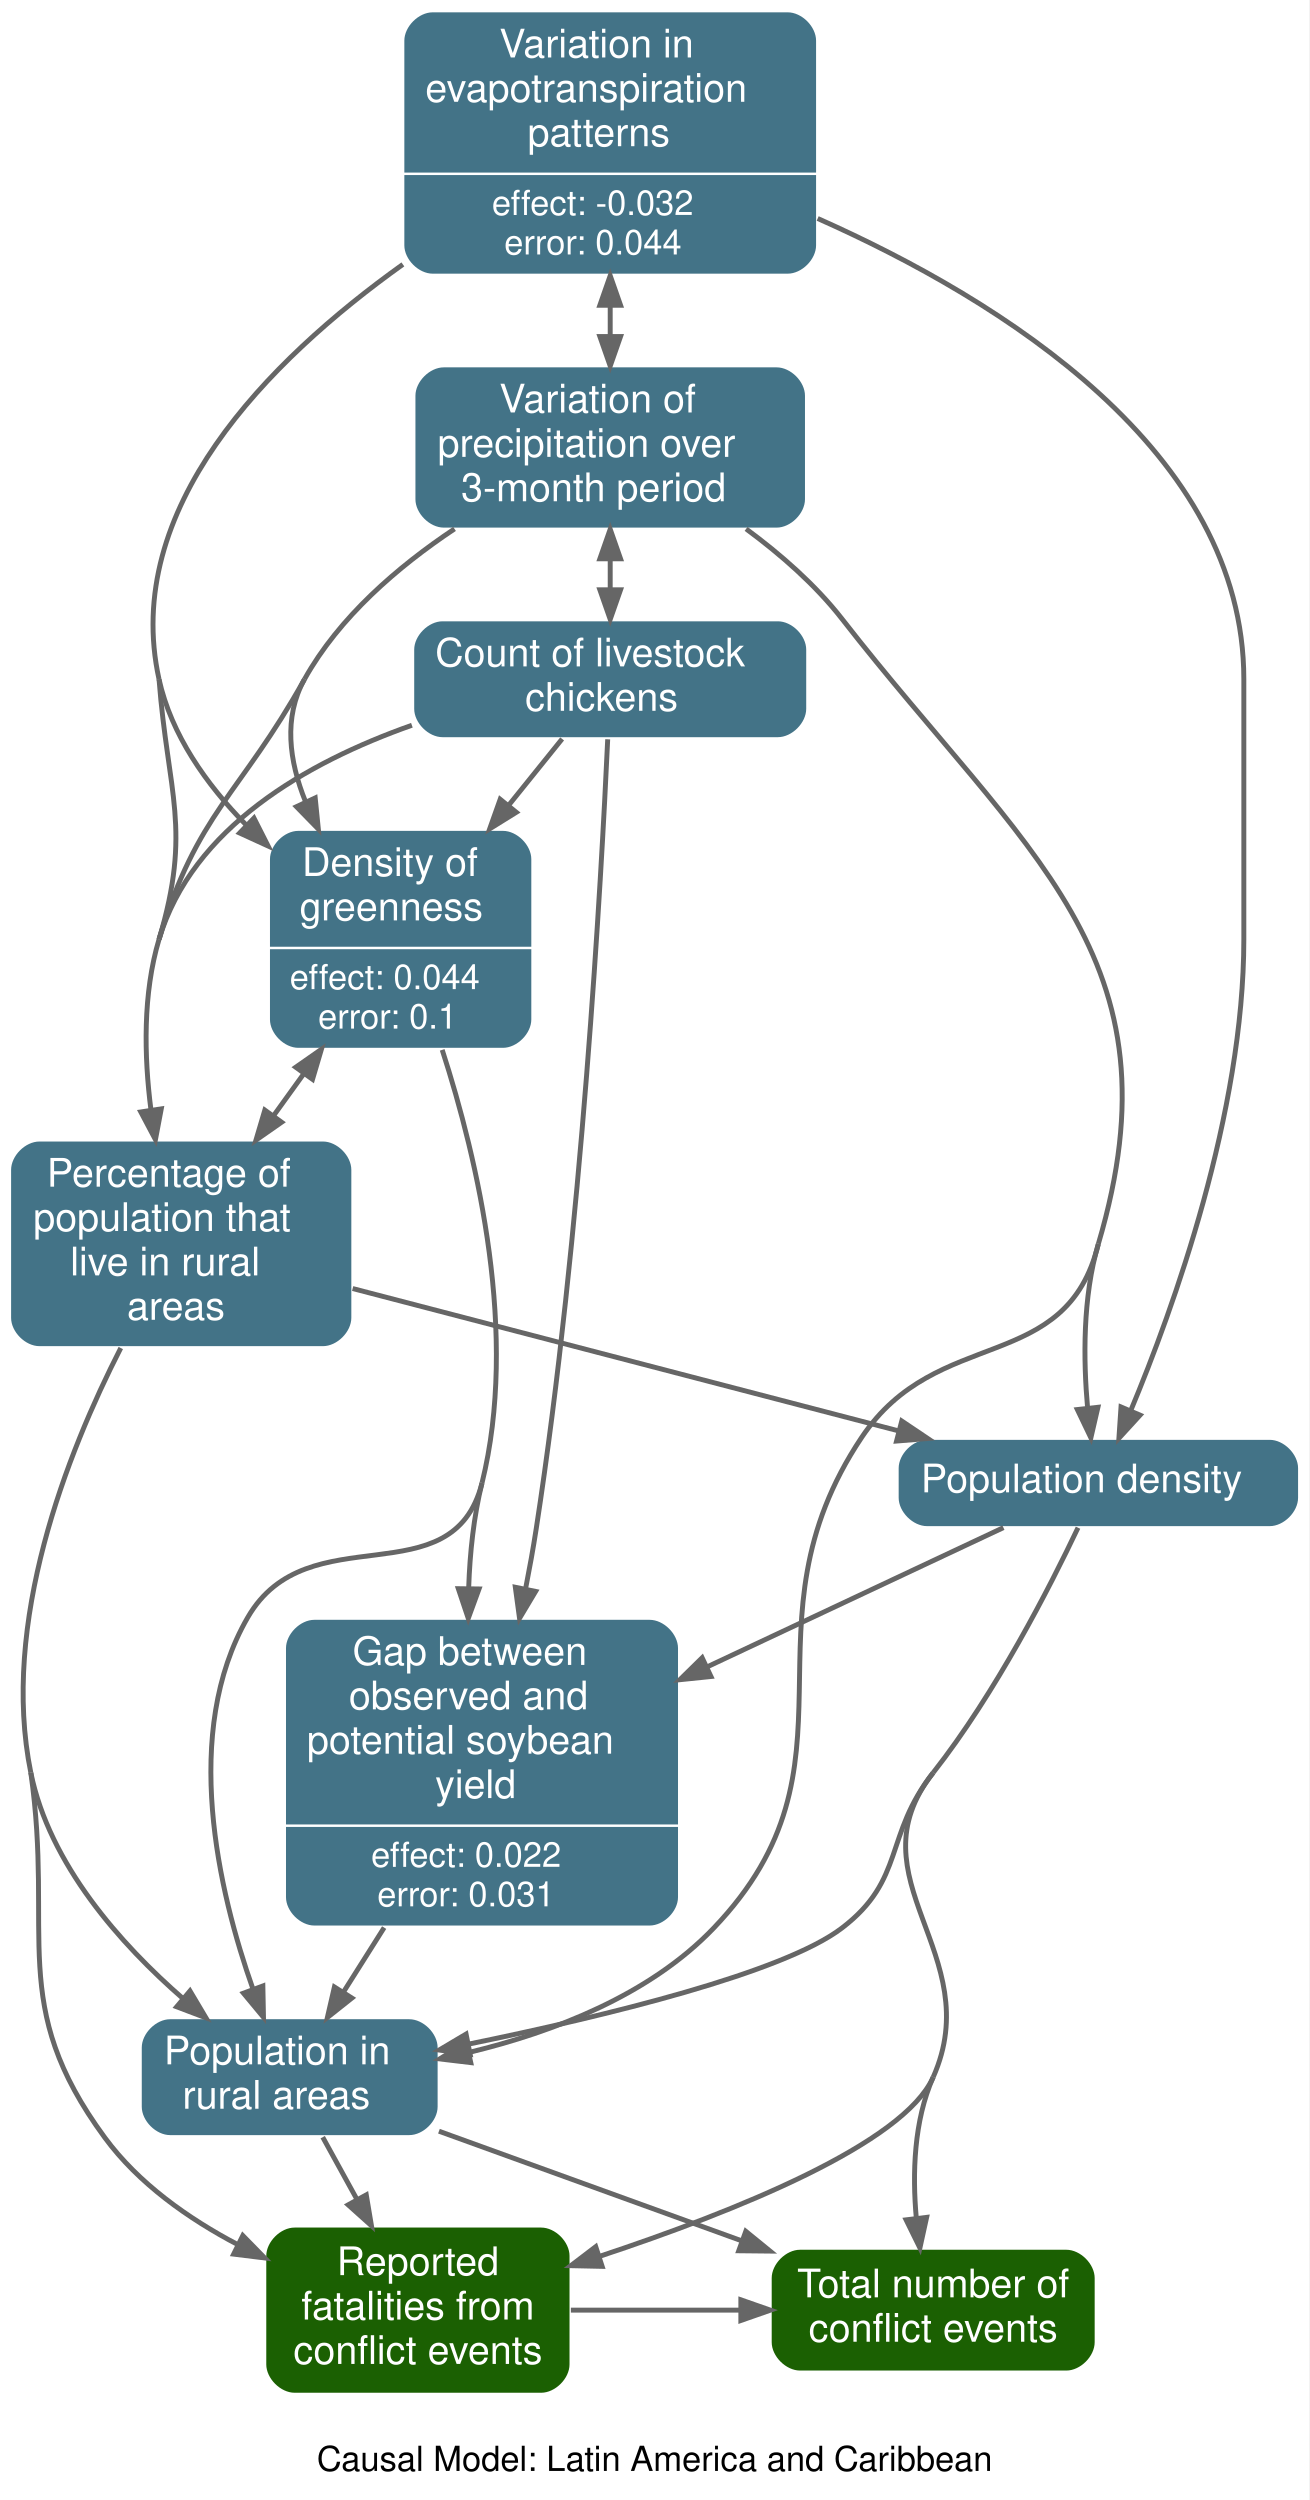
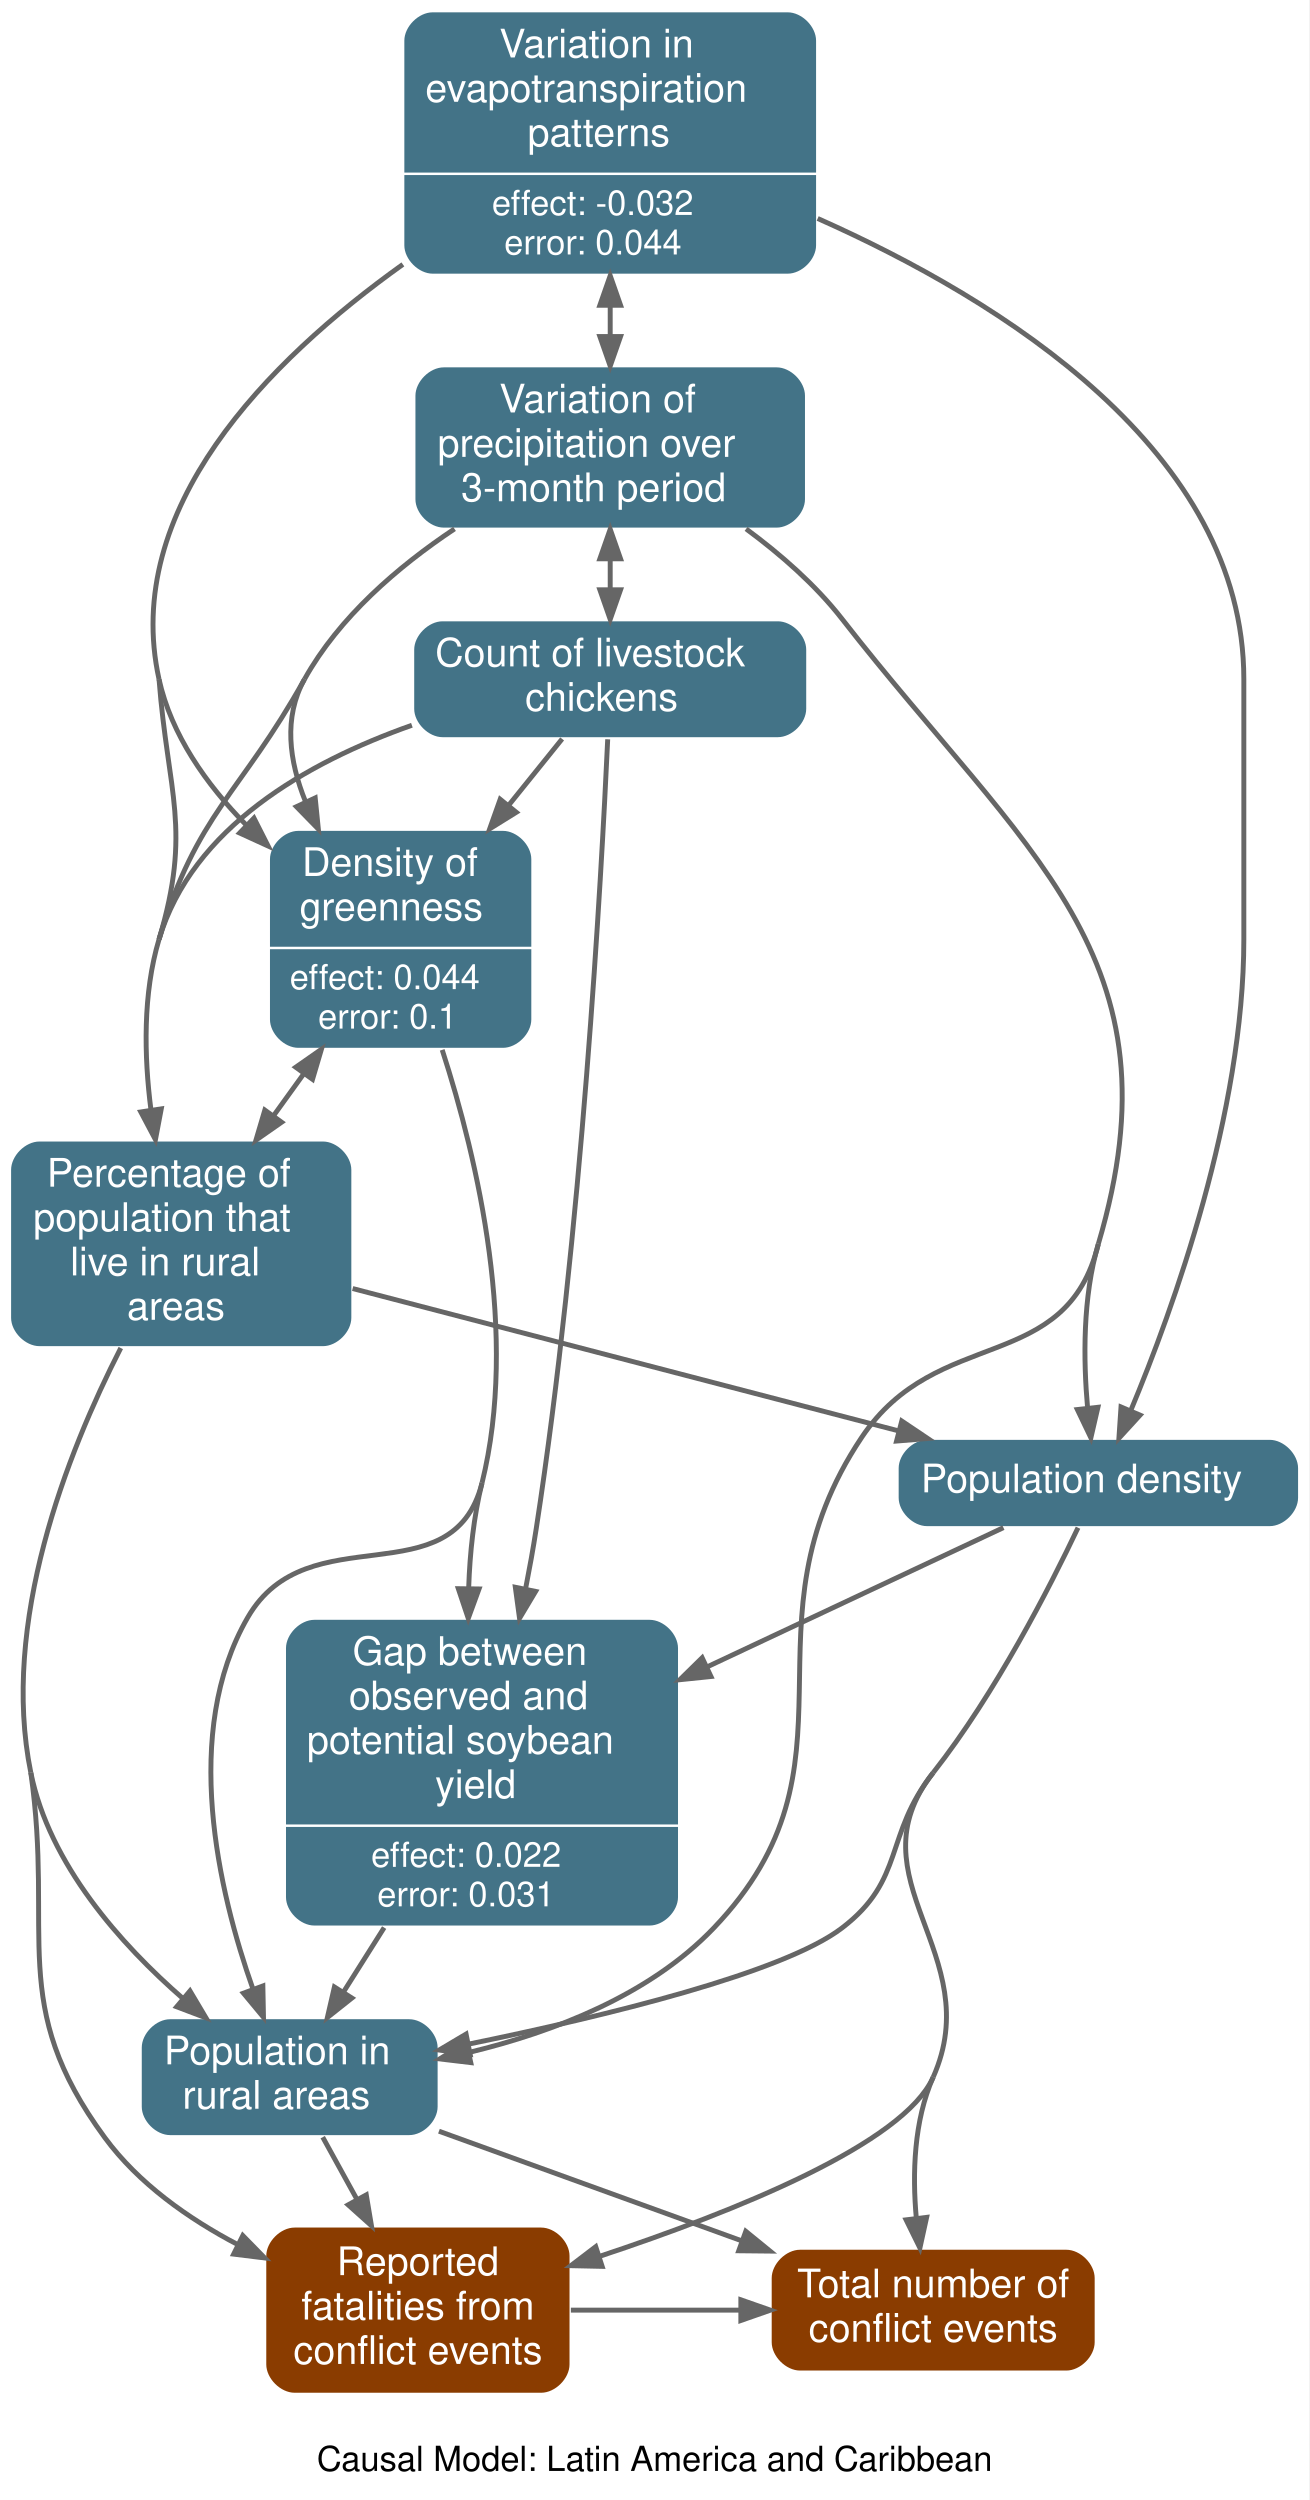
<svg xmlns="http://www.w3.org/2000/svg" width="" height="" viewBox="0.00 0.00 531.00 1014.00" preserveAspectRatio="xMinYMin">
  <g id="graph0" class="graph" transform="scale(1 1) rotate(0) translate(4 1010)">
    <polygon fill="#ffffff" stroke="transparent" points="-4,4 -4,-1010 527,-1010 527,4 -4,4" />
    <text text-anchor="middle" x="261.5" y="-7.8" font-family="Helvetica, Arial, sans-serif" font-size="14.00" fill="#000000">Causal Model: Latin America and Caribbean</text>
    <g id="node1" class="node rankB">
      <path fill="none" stroke="#000000" d="M171.5,-898.5C171.5,-898.5 315.5,-898.5 315.5,-898.5 321.5,-898.5 327.5,-904.5 327.5,-910.5 327.5,-910.5 327.5,-993.5 327.5,-993.5 327.5,-999.5 321.5,-1005.5 315.5,-1005.5 315.5,-1005.5 171.5,-1005.5 171.5,-1005.5 165.5,-1005.5 159.5,-999.5 159.5,-993.5 159.5,-993.5 159.5,-910.5 159.5,-910.5 159.5,-904.5 165.5,-898.5 171.5,-898.5" />
      <text text-anchor="start" x="198.5" y="-986.7" font-family="Helvetica, Arial, sans-serif" font-size="16.00" fill="#000000">Variation in</text>
      <text text-anchor="start" x="168.5" y="-968.7" font-family="Helvetica, Arial, sans-serif" font-size="16.00" fill="#000000">evapotranspiration</text>
      <text text-anchor="start" x="210" y="-950.7" font-family="Helvetica, Arial, sans-serif" font-size="16.00" fill="#000000">patterns</text>
      <polyline fill="none" stroke="#000000" points="159.5,-939.5 327.5,-939.5 " />
      <text text-anchor="start" x="195.5" y="-922.8" font-family="Helvetica, Arial, sans-serif" font-size="14.00" fill="#000000">effect: -0.032</text>
      <text text-anchor="start" x="200.5" y="-906.8" font-family="Helvetica, Arial, sans-serif" font-size="14.00" fill="#000000">error: 0.044</text>
    </g>
    <g id="node3" class="node rankB">
      <path fill="none" stroke="#000000" d="M176,-795.5C176,-795.5 311,-795.5 311,-795.5 317,-795.5 323,-801.5 323,-807.5 323,-807.5 323,-849.5 323,-849.5 323,-855.5 317,-861.5 311,-861.5 311,-861.5 176,-861.5 176,-861.5 170,-861.5 164,-855.5 164,-849.5 164,-849.5 164,-807.5 164,-807.5 164,-801.5 170,-795.5 176,-795.5" />
      <text text-anchor="start" x="198.5" y="-842.7" font-family="Helvetica, Arial, sans-serif" font-size="16.00" fill="#000000">Variation of</text>
      <text text-anchor="start" x="173.5" y="-824.7" font-family="Helvetica, Arial, sans-serif" font-size="16.00" fill="#000000">precipitation over</text>
      <text text-anchor="start" x="183" y="-806.7" font-family="Helvetica, Arial, sans-serif" font-size="16.00" fill="#000000">3-month period</text>
    </g>
    <g id="edge1" class="edge">
      <path fill="none" stroke="#666666" stroke-width="2" d="M243.5,-886.131C243.5,-882 243.5,-877.893 243.5,-873.886" />
      <polygon fill="#666666" stroke="#666666" stroke-width="2" points="239.3,-886.19 243.5,-898.19 247.7,-886.19 239.3,-886.19" />
      <polygon fill="#666666" stroke="#666666" stroke-width="2" points="247.7,-873.515 243.5,-861.515 239.3,-873.515 247.7,-873.515" />
    </g>
    <g id="node6" class="node rankB">
      <path fill="none" stroke="#000000" d="M12,-463.5C12,-463.5 127,-463.5 127,-463.5 133,-463.5 139,-469.5 139,-475.5 139,-475.5 139,-535.5 139,-535.5 139,-541.5 133,-547.5 127,-547.5 127,-547.5 12,-547.5 12,-547.5 6,-547.5 0,-541.5 0,-535.5 0,-535.5 0,-475.5 0,-475.5 0,-469.5 6,-463.5 12,-463.5" />
      <text text-anchor="start" x="15" y="-528.7" font-family="Helvetica, Arial, sans-serif" font-size="16.00" fill="#000000">Percentage of</text>
      <text text-anchor="start" x="9.5" y="-510.7" font-family="Helvetica, Arial, sans-serif" font-size="16.00" fill="#000000">population that</text>
      <text text-anchor="start" x="24.5" y="-492.7" font-family="Helvetica, Arial, sans-serif" font-size="16.00" fill="#000000">live in rural</text>
      <text text-anchor="start" x="47.5" y="-474.7" font-family="Helvetica, Arial, sans-serif" font-size="16.00" fill="#000000">areas</text>
    </g>
    <g id="edge2" class="edge">
      <path fill="none" stroke="#666666" stroke-width="2" d="M159.401,-902.762C104.37,-863.407 45.252,-803.527 60.5,-734.5" />
      <path fill="none" stroke="#666666" stroke-width="2" d="M60.5,-734.5C64.133,-687.752 73.909,-673.931 60.5,-629" />
      <path fill="none" stroke="#666666" stroke-width="2" d="M60.5,-629C53.917,-606.942 54.416,-581.729 57.224,-559.86" />
      <polygon fill="#666666" stroke="#666666" stroke-width="2" points="61.412,-560.251 59.049,-547.759 53.106,-558.998 61.412,-560.251" />
    </g>
    <g id="node7" class="node rankB">
      <path fill="none" stroke="#000000" d="M372,-390.5C372,-390.5 511,-390.5 511,-390.5 517,-390.5 523,-396.5 523,-402.5 523,-402.5 523,-414.5 523,-414.5 523,-420.5 517,-426.5 511,-426.5 511,-426.5 372,-426.5 372,-426.5 366,-426.5 360,-420.5 360,-414.5 360,-414.5 360,-402.5 360,-402.5 360,-396.5 366,-390.5 372,-390.5" />
      <text text-anchor="start" x="369.5" y="-404.7" font-family="Helvetica, Arial, sans-serif" font-size="16.00" fill="#000000">Population density</text>
    </g>
    <g id="edge3" class="edge">
      <path fill="none" stroke="#666666" stroke-width="2" d="M327.651,-921.385C402.603,-888.059 500.5,-826.854 500.5,-734.5 500.5,-734.5 500.5,-734.5 500.5,-629 500.5,-558.488 471.997,-479.471 454.613,-437.836" />
      <polygon fill="#666666" stroke="#666666" stroke-width="2" points="458.407,-436.027 449.828,-426.644 450.683,-439.329 458.407,-436.027" />
    </g>
    <g id="node8" class="node rankB">
      <path fill="none" stroke="#000000" d="M117,-584.5C117,-584.5 200,-584.5 200,-584.5 206,-584.5 212,-590.5 212,-596.5 212,-596.5 212,-661.5 212,-661.5 212,-667.5 206,-673.5 200,-673.5 200,-673.5 117,-673.5 117,-673.5 111,-673.5 105,-667.5 105,-661.5 105,-661.5 105,-596.5 105,-596.5 105,-590.5 111,-584.5 117,-584.5" />
      <text text-anchor="start" x="118.5" y="-654.7" font-family="Helvetica, Arial, sans-serif" font-size="16.00" fill="#000000">Density of</text>
      <text text-anchor="start" x="117.5" y="-636.7" font-family="Helvetica, Arial, sans-serif" font-size="16.00" fill="#000000">greenness</text>
      <polyline fill="none" stroke="#000000" points="105,-625.5 212,-625.5 " />
      <text text-anchor="start" x="113.5" y="-608.8" font-family="Helvetica, Arial, sans-serif" font-size="14.00" fill="#000000">effect: 0.044</text>
      <text text-anchor="start" x="125" y="-592.8" font-family="Helvetica, Arial, sans-serif" font-size="14.00" fill="#000000">error: 0.1</text>
    </g>
    <g id="edge4" class="edge">
      <path fill="none" stroke="#666666" stroke-width="2" d="M60.5,-734.5C65.482,-711.947 79.632,-691.932 95.684,-675.559" />
      <polygon fill="#666666" stroke="#666666" stroke-width="2" points="99.01,-678.189 104.752,-666.846 93.189,-672.132 99.01,-678.189" />
    </g>
    <g id="node2" class="node rankB">
      <path fill="none" stroke="#000000" d="M175.5,-710.5C175.5,-710.5 311.5,-710.5 311.5,-710.5 317.5,-710.5 323.5,-716.5 323.5,-722.5 323.5,-722.5 323.5,-746.5 323.5,-746.5 323.5,-752.5 317.5,-758.5 311.5,-758.5 311.5,-758.5 175.5,-758.5 175.5,-758.5 169.5,-758.5 163.5,-752.5 163.5,-746.5 163.5,-746.5 163.5,-722.5 163.5,-722.5 163.5,-716.5 169.5,-710.5 175.5,-710.5" />
      <text text-anchor="start" x="172.5" y="-739.7" font-family="Helvetica, Arial, sans-serif" font-size="16.00" fill="#000000">Count of livestock</text>
      <text text-anchor="start" x="209" y="-721.7" font-family="Helvetica, Arial, sans-serif" font-size="16.00" fill="#000000">chickens</text>
    </g>
    <g id="node5" class="node rankB">
      <path fill="none" stroke="#000000" d="M123.5,-228.5C123.5,-228.5 259.5,-228.5 259.5,-228.5 265.5,-228.5 271.5,-234.5 271.5,-240.5 271.5,-240.5 271.5,-341.5 271.5,-341.5 271.5,-347.5 265.5,-353.5 259.5,-353.5 259.5,-353.5 123.5,-353.5 123.5,-353.5 117.5,-353.5 111.5,-347.5 111.5,-341.5 111.5,-341.5 111.5,-240.5 111.5,-240.5 111.5,-234.5 117.5,-228.5 123.5,-228.5" />
      <text text-anchor="start" x="139" y="-334.7" font-family="Helvetica, Arial, sans-serif" font-size="16.00" fill="#000000">Gap between</text>
      <text text-anchor="start" x="137.5" y="-316.7" font-family="Helvetica, Arial, sans-serif" font-size="16.00" fill="#000000">observed and</text>
      <text text-anchor="start" x="120.5" y="-298.7" font-family="Helvetica, Arial, sans-serif" font-size="16.00" fill="#000000">potential soybean</text>
      <text text-anchor="start" x="172.5" y="-280.7" font-family="Helvetica, Arial, sans-serif" font-size="16.00" fill="#000000">yield</text>
      <polyline fill="none" stroke="#000000" points="111.5,-269.5 271.5,-269.5 " />
      <text text-anchor="start" x="146.5" y="-252.8" font-family="Helvetica, Arial, sans-serif" font-size="14.00" fill="#000000">effect: 0.022</text>
      <text text-anchor="start" x="149" y="-236.8" font-family="Helvetica, Arial, sans-serif" font-size="14.00" fill="#000000">error: 0.031</text>
    </g>
    <g id="edge6" class="edge">
      <path fill="none" stroke="#666666" stroke-width="2" d="M242.484,-710.144C239.884,-653.621 231.863,-509.266 213.5,-390 212.276,-382.05 210.788,-373.784 209.169,-365.568" />
      <polygon fill="#666666" stroke="#666666" stroke-width="2" points="213.243,-364.524 206.72,-353.61 205.014,-366.209 213.243,-364.524" />
    </g>
    <g id="edge7" class="edge">
      <path fill="none" stroke="#666666" stroke-width="2" d="M163.061,-715.838C120.391,-700.766 74.029,-674.332 60.5,-629" />
    </g>
    <g id="edge8" class="edge">
      <path fill="none" stroke="#666666" stroke-width="2" d="M223.999,-710.296C217.456,-702.175 209.872,-692.761 202.234,-683.282" />
      <polygon fill="#666666" stroke="#666666" stroke-width="2" points="205.415,-680.536 194.616,-673.826 198.874,-685.806 205.415,-680.536" />
    </g>
    <g id="edge10" class="edge">
      <path fill="none" stroke="#666666" stroke-width="2" d="M243.5,-783.191C243.5,-779.109 243.5,-775.01 243.5,-771.018" />
      <polygon fill="#666666" stroke="#666666" stroke-width="2" points="239.3,-783.359 243.5,-795.359 247.7,-783.359 239.3,-783.359" />
      <polygon fill="#666666" stroke="#666666" stroke-width="2" points="247.7,-770.778 243.5,-758.778 239.3,-770.778 247.7,-770.778" />
    </g>
    <g id="node4" class="node rankB">
      <path fill="none" stroke="#000000" d="M65,-143.5C65,-143.5 162,-143.5 162,-143.5 168,-143.5 174,-149.5 174,-155.5 174,-155.5 174,-179.5 174,-179.5 174,-185.5 168,-191.5 162,-191.5 162,-191.5 65,-191.5 65,-191.5 59,-191.5 53,-185.5 53,-179.5 53,-179.5 53,-155.5 53,-155.5 53,-149.5 59,-143.5 65,-143.5" />
      <text text-anchor="start" x="62.5" y="-172.7" font-family="Helvetica, Arial, sans-serif" font-size="16.00" fill="#000000">Population in</text>
      <text text-anchor="start" x="70" y="-154.7" font-family="Helvetica, Arial, sans-serif" font-size="16.00" fill="#000000">rural areas</text>
    </g>
    <g id="edge11" class="edge">
      <path fill="none" stroke="#666666" stroke-width="2" d="M298.614,-795.477C312.647,-785.132 326.775,-772.77 337.5,-759 412.331,-662.924 476.09,-622.264 441.5,-505.5" />
      <path fill="none" stroke="#666666" stroke-width="2" d="M441.5,-505.5C428.422,-451.959 376.123,-472.825 345.5,-427 294.175,-350.194 349.321,-294.786 285.5,-228 259.481,-200.773 220.498,-185.786 186.219,-177.542" />
      <polygon fill="#666666" stroke="#666666" stroke-width="2" points="186.945,-173.401 174.32,-174.899 185.123,-181.601 186.945,-173.401" />
    </g>
    <g id="edge12" class="edge">
      <path fill="none" stroke="#666666" stroke-width="2" d="M180.352,-795.483C157.316,-780.122 133.503,-759.632 119.5,-734.5" />
      <path fill="none" stroke="#666666" stroke-width="2" d="M119.5,-734.5C93.352,-687.57 75.863,-680.48 60.5,-629" />
    </g>
    <g id="edge13" class="edge">
      <path fill="none" stroke="#666666" stroke-width="2" d="M441.5,-505.5C435.096,-483.881 435.39,-458.343 437.129,-438.898" />
      <polygon fill="#666666" stroke="#666666" stroke-width="2" points="441.32,-439.207 438.461,-426.819 432.971,-438.286 441.32,-439.207" />
    </g>
    <g id="edge14" class="edge">
      <path fill="none" stroke="#666666" stroke-width="2" d="M119.5,-734.5C110.89,-719.046 113.257,-701.318 119.912,-684.861" />
      <polygon fill="#666666" stroke="#666666" stroke-width="2" points="123.846,-686.363 125.121,-673.713 116.236,-682.807 123.846,-686.363" />
    </g>
    <g id="node9" class="node rankC">
      <path fill="none" stroke="#000000" d="M428.5,-98C428.5,-98 320.5,-98 320.5,-98 314.5,-98 308.5,-92 308.5,-86 308.5,-86 308.5,-60 308.5,-60 308.5,-54 314.5,-48 320.5,-48 320.5,-48 428.5,-48 428.5,-48 434.5,-48 440.5,-54 440.5,-60 440.5,-60 440.5,-86 440.5,-86 440.5,-92 434.5,-98 428.5,-98" />
      <text text-anchor="middle" x="374.5" y="-78.2" font-family="Helvetica, Arial, sans-serif" font-size="16.00" fill="#000000">Total number of</text>
      <text text-anchor="middle" x="374.5" y="-60.2" font-family="Helvetica, Arial, sans-serif" font-size="16.00" fill="#000000">conflict events</text>
    </g>
    <g id="edge15" class="edge">
      <path fill="none" stroke="#666666" stroke-width="2" d="M174.035,-145.582C210.63,-132.332 257.646,-115.309 296.948,-101.079" />
      <polygon fill="#666666" stroke="#666666" stroke-width="2" points="298.49,-104.988 308.344,-96.953 295.63,-97.09 298.49,-104.988" />
    </g>
    <g id="node10" class="node rankC">
      <path fill="none" stroke="#000000" d="M215.5,-107C215.5,-107 115.5,-107 115.5,-107 109.5,-107 103.5,-101 103.5,-95 103.5,-95 103.5,-51 103.5,-51 103.5,-45 109.5,-39 115.5,-39 115.5,-39 215.5,-39 215.5,-39 221.5,-39 227.5,-45 227.5,-51 227.5,-51 227.5,-95 227.5,-95 227.5,-101 221.5,-107 215.5,-107" />
      <text text-anchor="middle" x="165.5" y="-87.2" font-family="Helvetica, Arial, sans-serif" font-size="16.00" fill="#000000">Reported</text>
      <text text-anchor="middle" x="165.5" y="-69.2" font-family="Helvetica, Arial, sans-serif" font-size="16.00" fill="#000000">fatalities from</text>
      <text text-anchor="middle" x="165.5" y="-51.2" font-family="Helvetica, Arial, sans-serif" font-size="16.00" fill="#000000">conflict events</text>
    </g>
    <g id="edge16" class="edge">
      <path fill="none" stroke="#666666" stroke-width="2" d="M126.891,-143.164C131.17,-135.388 136.05,-126.52 140.867,-117.766" />
      <polygon fill="#666666" stroke="#666666" stroke-width="2" points="144.562,-119.763 146.667,-107.225 137.202,-115.714 144.562,-119.763" />
    </g>
    <g id="edge17" class="edge">
      <path fill="none" stroke="#666666" stroke-width="2" d="M151.815,-228.165C146.11,-219.132 140.425,-210.131 135.248,-201.934" />
      <polygon fill="#666666" stroke="#666666" stroke-width="2" points="138.735,-199.59 128.776,-191.687 131.633,-204.075 138.735,-199.59" />
    </g>
    <g id="edge18" class="edge">
      <path fill="none" stroke="#666666" stroke-width="2" d="M8.5,-291C16.081,-253.791 44.839,-221.497 70.346,-199.274" />
      <polygon fill="#666666" stroke="#666666" stroke-width="2" points="73.057,-202.482 79.55,-191.551 67.658,-196.046 73.057,-202.482" />
    </g>
    <g id="edge19" class="edge">
      <path fill="none" stroke="#666666" stroke-width="2" d="M139.034,-487.369C201.921,-470.971 294.53,-446.823 360.689,-429.572" />
      <polygon fill="#666666" stroke="#666666" stroke-width="2" points="361.755,-433.634 372.307,-426.542 359.636,-425.506 361.755,-433.634" />
    </g>
    <g id="edge21" class="edge">
      <path fill="none" stroke="#666666" stroke-width="2" d="M44.982,-463.238C23.053,-420.313 -3.866,-351.699 8.5,-291" />
      <path fill="none" stroke="#666666" stroke-width="2" d="M8.5,-291C17.977,-224.557 -1.231,-197.092 38.5,-143 52.144,-124.425 72.271,-110.183 92.499,-99.551" />
      <polygon fill="#666666" stroke="#666666" stroke-width="2" points="94.488,-103.252 103.378,-94.164 90.76,-95.725 94.488,-103.252" />
    </g>
    <g id="edge22" class="edge">
      <path fill="none" stroke="#666666" stroke-width="2" d="M433.244,-390.362C421.868,-366.362 399.877,-323.323 374.5,-291" />
      <path fill="none" stroke="#666666" stroke-width="2" d="M374.5,-291C354.448,-265.459 363.315,-247.697 337.5,-228 313.706,-209.845 242.063,-192.382 186.136,-180.925" />
      <polygon fill="#666666" stroke="#666666" stroke-width="2" points="186.697,-176.754 174.104,-178.502 185.038,-184.988 186.697,-176.754" />
    </g>
    <g id="edge23" class="edge">
      <path fill="none" stroke="#666666" stroke-width="2" d="M402.985,-390.398C370.987,-375.359 324.157,-353.349 282.694,-333.861" />
      <polygon fill="#666666" stroke="#666666" stroke-width="2" points="284.368,-330.007 271.721,-328.704 280.795,-337.61 284.368,-330.007" />
    </g>
    <g id="edge24" class="edge">
      <path fill="none" stroke="#666666" stroke-width="2" d="M374.5,-167.5C366.641,-149.798 366.031,-128.326 367.654,-110.326" />
      <polygon fill="#666666" stroke="#666666" stroke-width="2" points="371.847,-110.64 369.117,-98.223 363.508,-109.632 371.847,-110.64" />
    </g>
    <g id="edge25" class="edge">
      <path fill="none" stroke="#666666" stroke-width="2" d="M374.5,-291C340.605,-247.827 396.771,-217.667 374.5,-167.5" />
      <path fill="none" stroke="#666666" stroke-width="2" d="M374.5,-167.5C362.526,-140.529 294.367,-113.114 239.09,-94.808" />
      <polygon fill="#666666" stroke="#666666" stroke-width="2" points="240.226,-90.761 227.515,-91.044 237.628,-98.749 240.226,-90.761" />
    </g>
    <g id="edge26" class="edge">
      <path fill="none" stroke="#666666" stroke-width="2" d="M175.359,-584.172C189.879,-539.276 206.341,-468.428 191.5,-408.5" />
      <path fill="none" stroke="#666666" stroke-width="2" d="M191.5,-408.5C179.555,-361.312 120.896,-396.122 96.5,-354 69.476,-307.341 84.6,-242.865 98.605,-203.239" />
      <polygon fill="#666666" stroke="#666666" stroke-width="2" points="102.618,-204.498 102.867,-191.787 94.745,-201.568 102.618,-204.498" />
    </g>
    <g id="edge27" class="edge">
      <path fill="none" stroke="#666666" stroke-width="2" d="M191.5,-408.5C188.143,-394.946 186.582,-380.24 186.095,-365.967" />
      <polygon fill="#666666" stroke="#666666" stroke-width="2" points="190.29,-365.517 185.926,-353.575 181.89,-365.631 190.29,-365.517" />
    </g>
    <g id="edge28" class="edge">
      <path fill="none" stroke="#666666" stroke-width="2" d="M119.349,-574.672C115.254,-568.99 111.098,-563.223 107.022,-557.567" />
      <polygon fill="#666666" stroke="#666666" stroke-width="2" points="115.946,-577.134 126.369,-584.414 122.76,-572.223 115.946,-577.134" />
      <polygon fill="#666666" stroke="#666666" stroke-width="2" points="110.225,-554.828 99.802,-547.548 103.411,-559.739 110.225,-554.828" />
    </g>
    <g id="edge29" class="edge">
      <path fill="none" stroke="#666666" stroke-width="2" d="M227.547,-73C250.522,-73 273.497,-73 296.471,-73" />
      <polygon fill="#666666" stroke="#666666" stroke-width="2" points="296.486,-77.2 308.486,-73 296.486,-68.8 296.486,-77.2" />
    </g>
  </g>
  <style>.node path {
  stroke: #fff;
}
.node text {
  fill: #fff;
}
.node polyline {
  stroke: #fff;
}
.rankA path {
  fill: #2e3348;
}
.rankB path {
  fill: #437387;
}
.rankC path {
-   fill: #1b6002;
+   fill: #8a3c00;
}
</style>
</svg>
